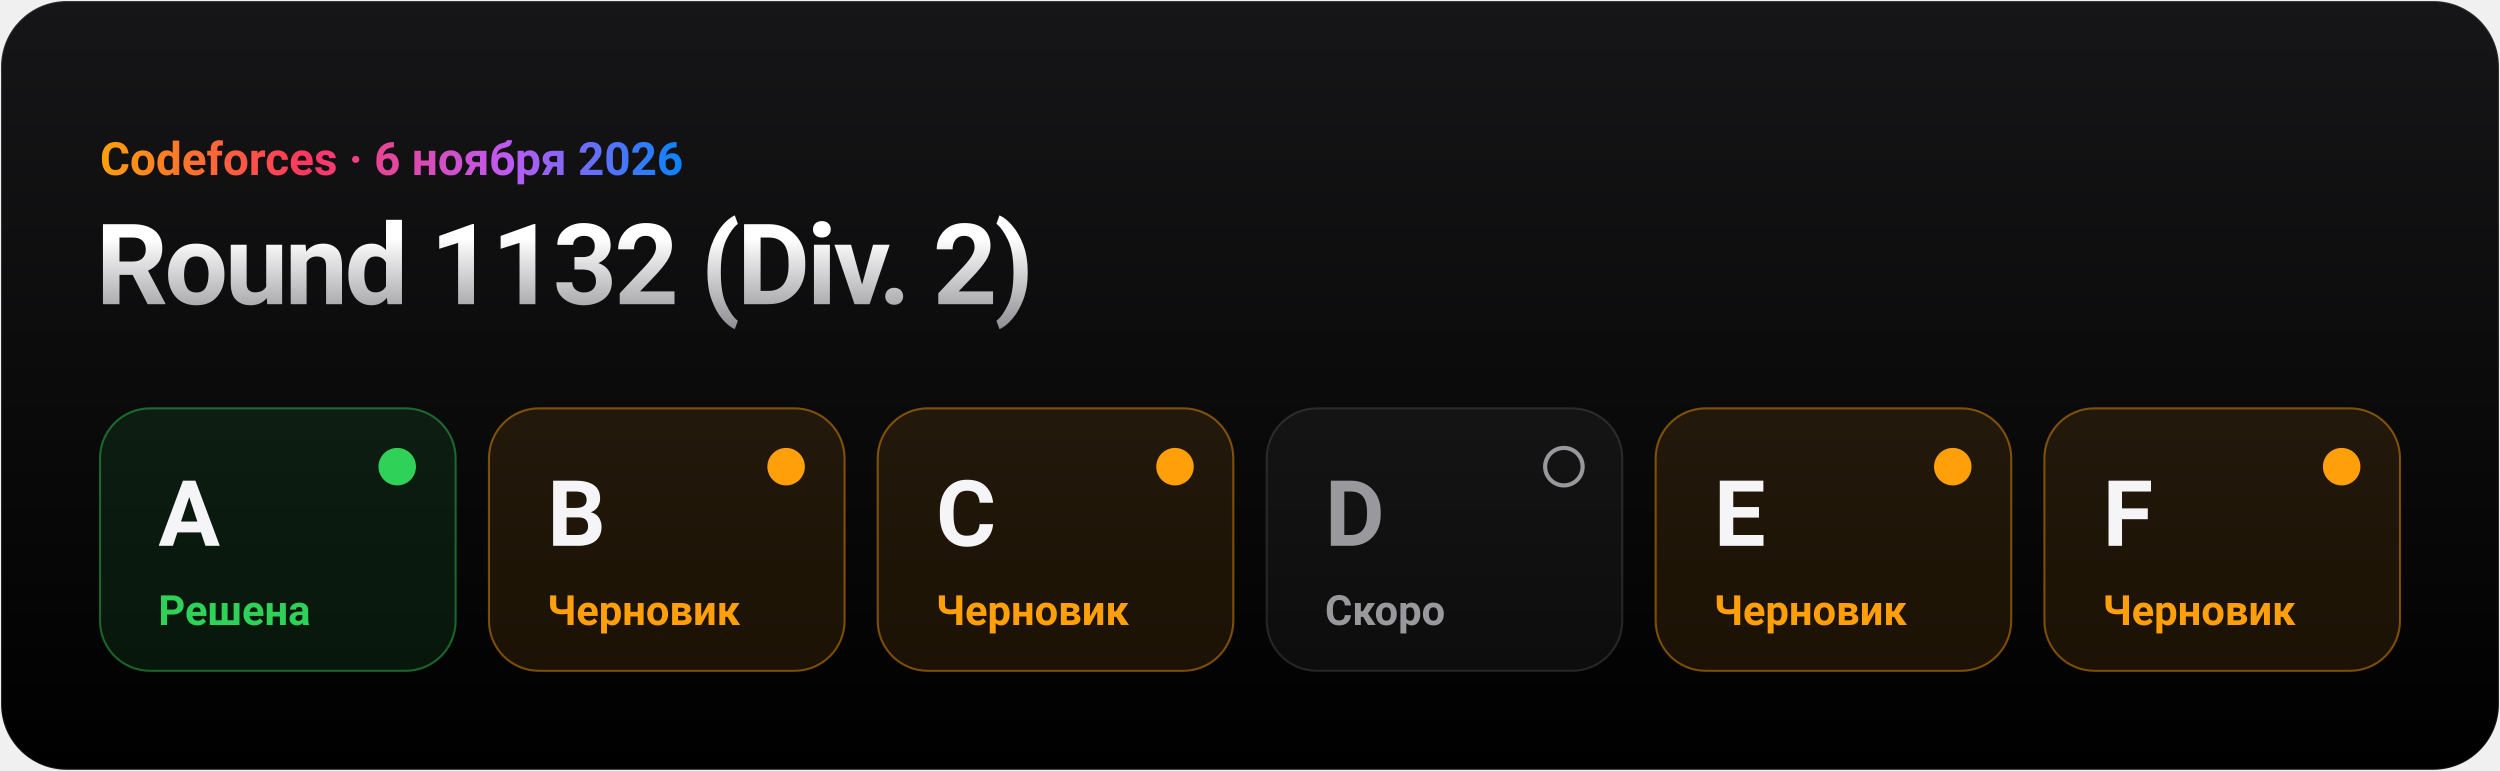
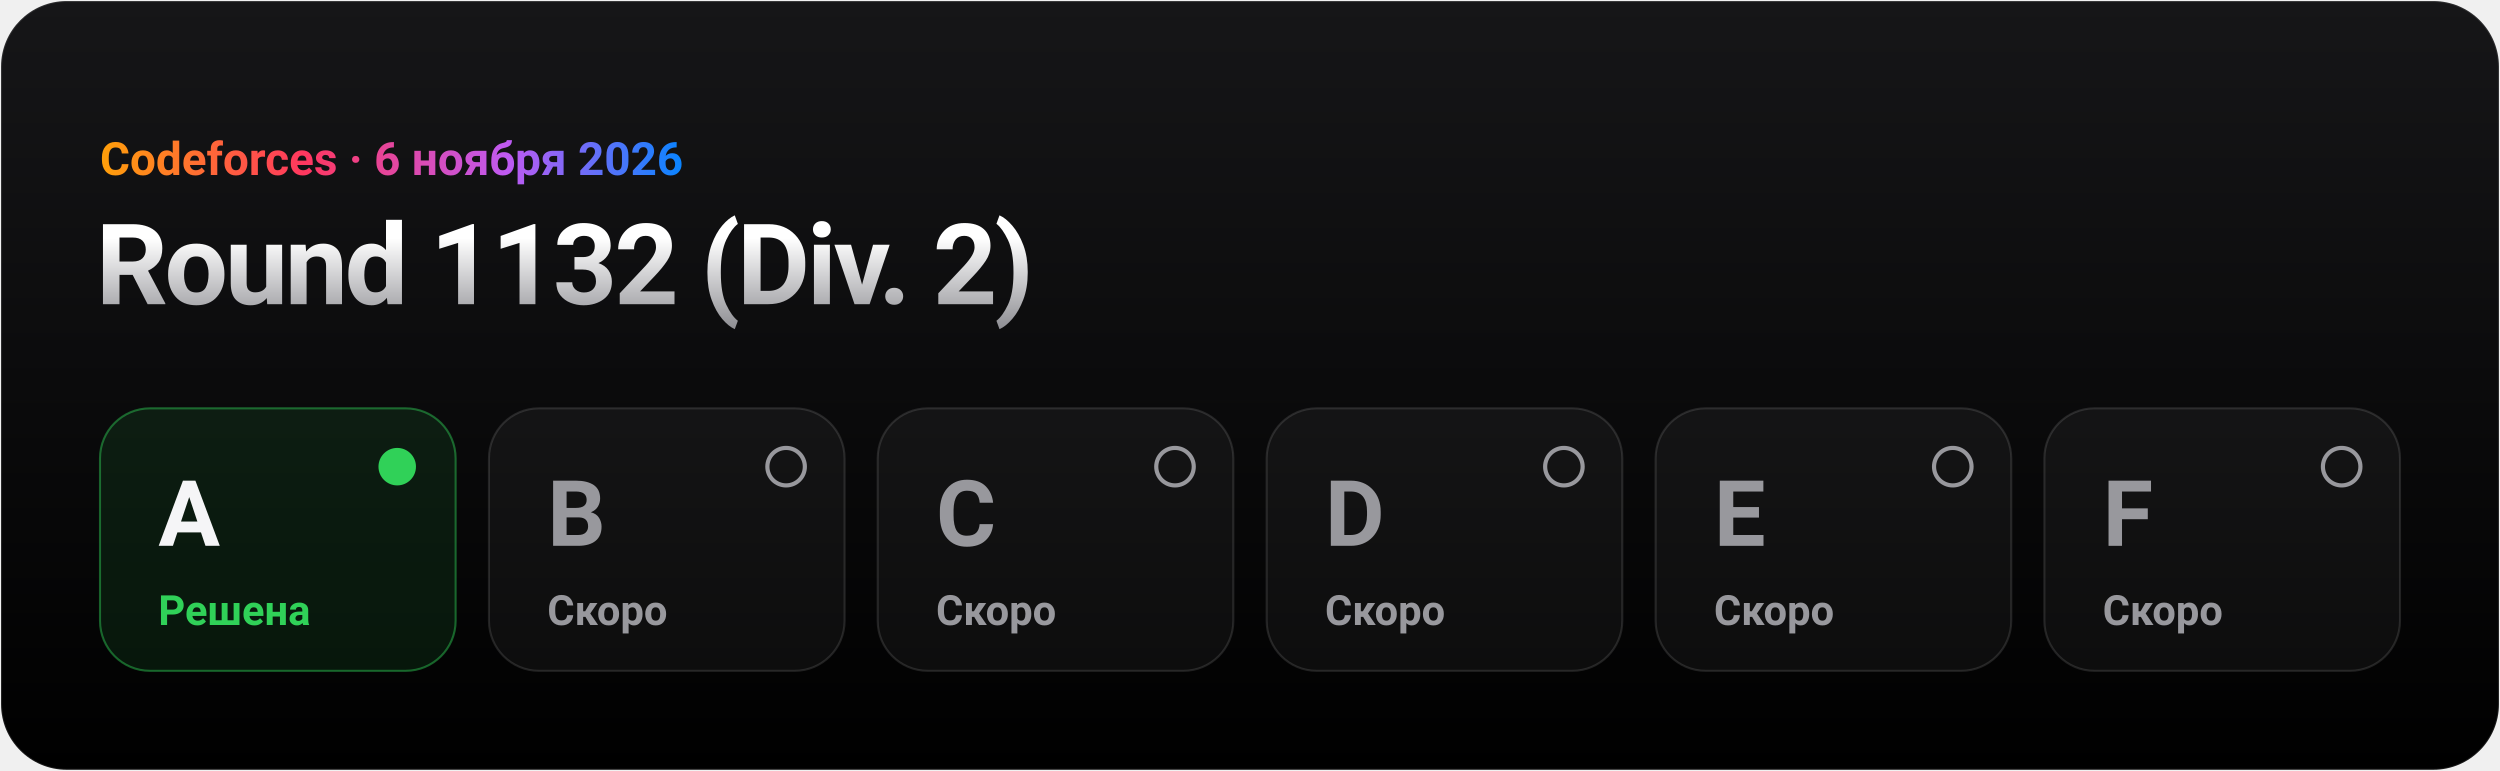
- <svg xmlns="http://www.w3.org/2000/svg" width="1200" height="370" viewBox="0 0 1200 370" role="img" aria-label="Codeforces Round 1132 (Div. 2), 6 ноября 2026: A — решена; B — черновик; C — черновик; D — скоро; E — черновик; F — черновик">
+ <svg xmlns="http://www.w3.org/2000/svg" width="1200" height="370" viewBox="0 0 1200 370" role="img" aria-label="Codeforces Round 1132 (Div. 2), 6 ноября 2026: A — решена; B — скоро; C — скоро; D — скоро; E — скоро; F — скоро">
  <defs>
    <linearGradient id="tile" x1="0" y1="0" x2="0" y2="1">
      <stop offset="0" stop-color="#161618" />
      <stop offset="1" stop-color="#000000" />
    </linearGradient>
    <linearGradient id="titanium" x1="0" y1="0" x2="0" y2="1">
      <stop offset="0.2" stop-color="#ffffff" />
      <stop offset="1" stop-color="#8e8e93" />
    </linearGradient>
    <linearGradient id="ai" x1="0" y1="0" x2="1" y2="0">
      <stop offset="0" stop-color="#ff9f0a" />
      <stop offset="0.35" stop-color="#ff375f" />
      <stop offset="0.7" stop-color="#bf5af2" />
      <stop offset="1" stop-color="#0a84ff" />
    </linearGradient>
  </defs>
  <g font-family="-apple-system, BlinkMacSystemFont, 'SF Pro Display', 'Segoe UI', Roboto, Helvetica, Arial, sans-serif">
    <rect x="0.5" y="0.5" width="1199" height="369" rx="31.5" fill="url(#tile)" stroke="#ffffff" stroke-opacity="0.1" />
    <g font-weight="600">
      <text x="48" y="84" font-size="22" fill="url(#ai)">Codeforces · 6 ноября 2026</text>
      <text x="46" y="146" font-size="54" font-weight="700" letter-spacing="-1.5" fill="url(#titanium)">Round 1132 (Div. 2)</text>
      <g>
        <animate attributeName="opacity" values="0;0;1" keyTimes="0;0.00;1" dur="0.5s" fill="freeze" />
        <rect x="48.0" y="196" width="170.7" height="126" rx="24" fill="#30d158" fill-opacity="0.1" stroke="#30d158" stroke-opacity="0.45" />
        <text x="76.0" y="262" font-size="44" font-weight="700" fill="#f5f5f7">A</text>
        <circle cx="190.667" cy="224" r="9" fill="#30d158" />
        <text x="76.0" y="300" font-size="20" fill="#30d158">Решена</text>
      </g>
      <g>
        <animate attributeName="opacity" values="0;0;1" keyTimes="0;0.17;1" dur="0.6s" fill="freeze" />
-         <rect x="234.7" y="196" width="170.7" height="126" rx="24" fill="#ff9f0a" fill-opacity="0.1" stroke="#ff9f0a" stroke-opacity="0.45" />
-         <text x="262.7" y="262" font-size="44" font-weight="700" fill="#f5f5f7">B</text>
-         <circle cx="377.333" cy="224" r="9" fill="#ff9f0a" />
-         <text x="262.7" y="300" font-size="20" fill="#ff9f0a">Черновик</text>
+         <rect x="234.7" y="196" width="170.7" height="126" rx="24" fill="#ffffff" fill-opacity="0.04" stroke="#ffffff" stroke-opacity="0.12" />
+         <text x="262.7" y="262" font-size="44" font-weight="700" fill="#98989d">B</text>
+         <circle cx="377.333" cy="224" r="9" fill="none" stroke="#98989d" stroke-width="2" />
+         <text x="262.7" y="300" font-size="20" fill="#98989d">Скоро</text>
      </g>
      <g>
        <animate attributeName="opacity" values="0;0;1" keyTimes="0;0.29;1" dur="0.7s" fill="freeze" />
-         <rect x="421.3" y="196" width="170.7" height="126" rx="24" fill="#ff9f0a" fill-opacity="0.1" stroke="#ff9f0a" stroke-opacity="0.45" />
-         <text x="449.3" y="262" font-size="44" font-weight="700" fill="#f5f5f7">C</text>
-         <circle cx="564.0" cy="224" r="9" fill="#ff9f0a" />
-         <text x="449.3" y="300" font-size="20" fill="#ff9f0a">Черновик</text>
+         <rect x="421.3" y="196" width="170.7" height="126" rx="24" fill="#ffffff" fill-opacity="0.04" stroke="#ffffff" stroke-opacity="0.12" />
+         <text x="449.3" y="262" font-size="44" font-weight="700" fill="#98989d">C</text>
+         <circle cx="564.0" cy="224" r="9" fill="none" stroke="#98989d" stroke-width="2" />
+         <text x="449.3" y="300" font-size="20" fill="#98989d">Скоро</text>
      </g>
      <g>
        <animate attributeName="opacity" values="0;0;1" keyTimes="0;0.38;1" dur="0.8s" fill="freeze" />
        <rect x="608.0" y="196" width="170.7" height="126" rx="24" fill="#ffffff" fill-opacity="0.04" stroke="#ffffff" stroke-opacity="0.12" />
        <text x="636.0" y="262" font-size="44" font-weight="700" fill="#98989d">D</text>
        <circle cx="750.667" cy="224" r="9" fill="none" stroke="#98989d" stroke-width="2" />
        <text x="636.0" y="300" font-size="20" fill="#98989d">Скоро</text>
      </g>
      <g>
        <animate attributeName="opacity" values="0;0;1" keyTimes="0;0.44;1" dur="0.9s" fill="freeze" />
-         <rect x="794.7" y="196" width="170.7" height="126" rx="24" fill="#ff9f0a" fill-opacity="0.1" stroke="#ff9f0a" stroke-opacity="0.45" />
-         <text x="822.7" y="262" font-size="44" font-weight="700" fill="#f5f5f7">E</text>
-         <circle cx="937.333" cy="224" r="9" fill="#ff9f0a" />
-         <text x="822.7" y="300" font-size="20" fill="#ff9f0a">Черновик</text>
+         <rect x="794.7" y="196" width="170.7" height="126" rx="24" fill="#ffffff" fill-opacity="0.04" stroke="#ffffff" stroke-opacity="0.12" />
+         <text x="822.7" y="262" font-size="44" font-weight="700" fill="#98989d">E</text>
+         <circle cx="937.333" cy="224" r="9" fill="none" stroke="#98989d" stroke-width="2" />
+         <text x="822.7" y="300" font-size="20" fill="#98989d">Скоро</text>
      </g>
      <g>
        <animate attributeName="opacity" values="0;0;1" keyTimes="0;0.50;1" dur="1.0s" fill="freeze" />
-         <rect x="981.3" y="196" width="170.7" height="126" rx="24" fill="#ff9f0a" fill-opacity="0.1" stroke="#ff9f0a" stroke-opacity="0.45" />
-         <text x="1009.3" y="262" font-size="44" font-weight="700" fill="#f5f5f7">F</text>
-         <circle cx="1124.0" cy="224" r="9" fill="#ff9f0a" />
-         <text x="1009.3" y="300" font-size="20" fill="#ff9f0a">Черновик</text>
+         <rect x="981.3" y="196" width="170.7" height="126" rx="24" fill="#ffffff" fill-opacity="0.04" stroke="#ffffff" stroke-opacity="0.12" />
+         <text x="1009.3" y="262" font-size="44" font-weight="700" fill="#98989d">F</text>
+         <circle cx="1124.0" cy="224" r="9" fill="none" stroke="#98989d" stroke-width="2" />
+         <text x="1009.3" y="300" font-size="20" fill="#98989d">Скоро</text>
      </g>
    </g>
  </g>
</svg>
